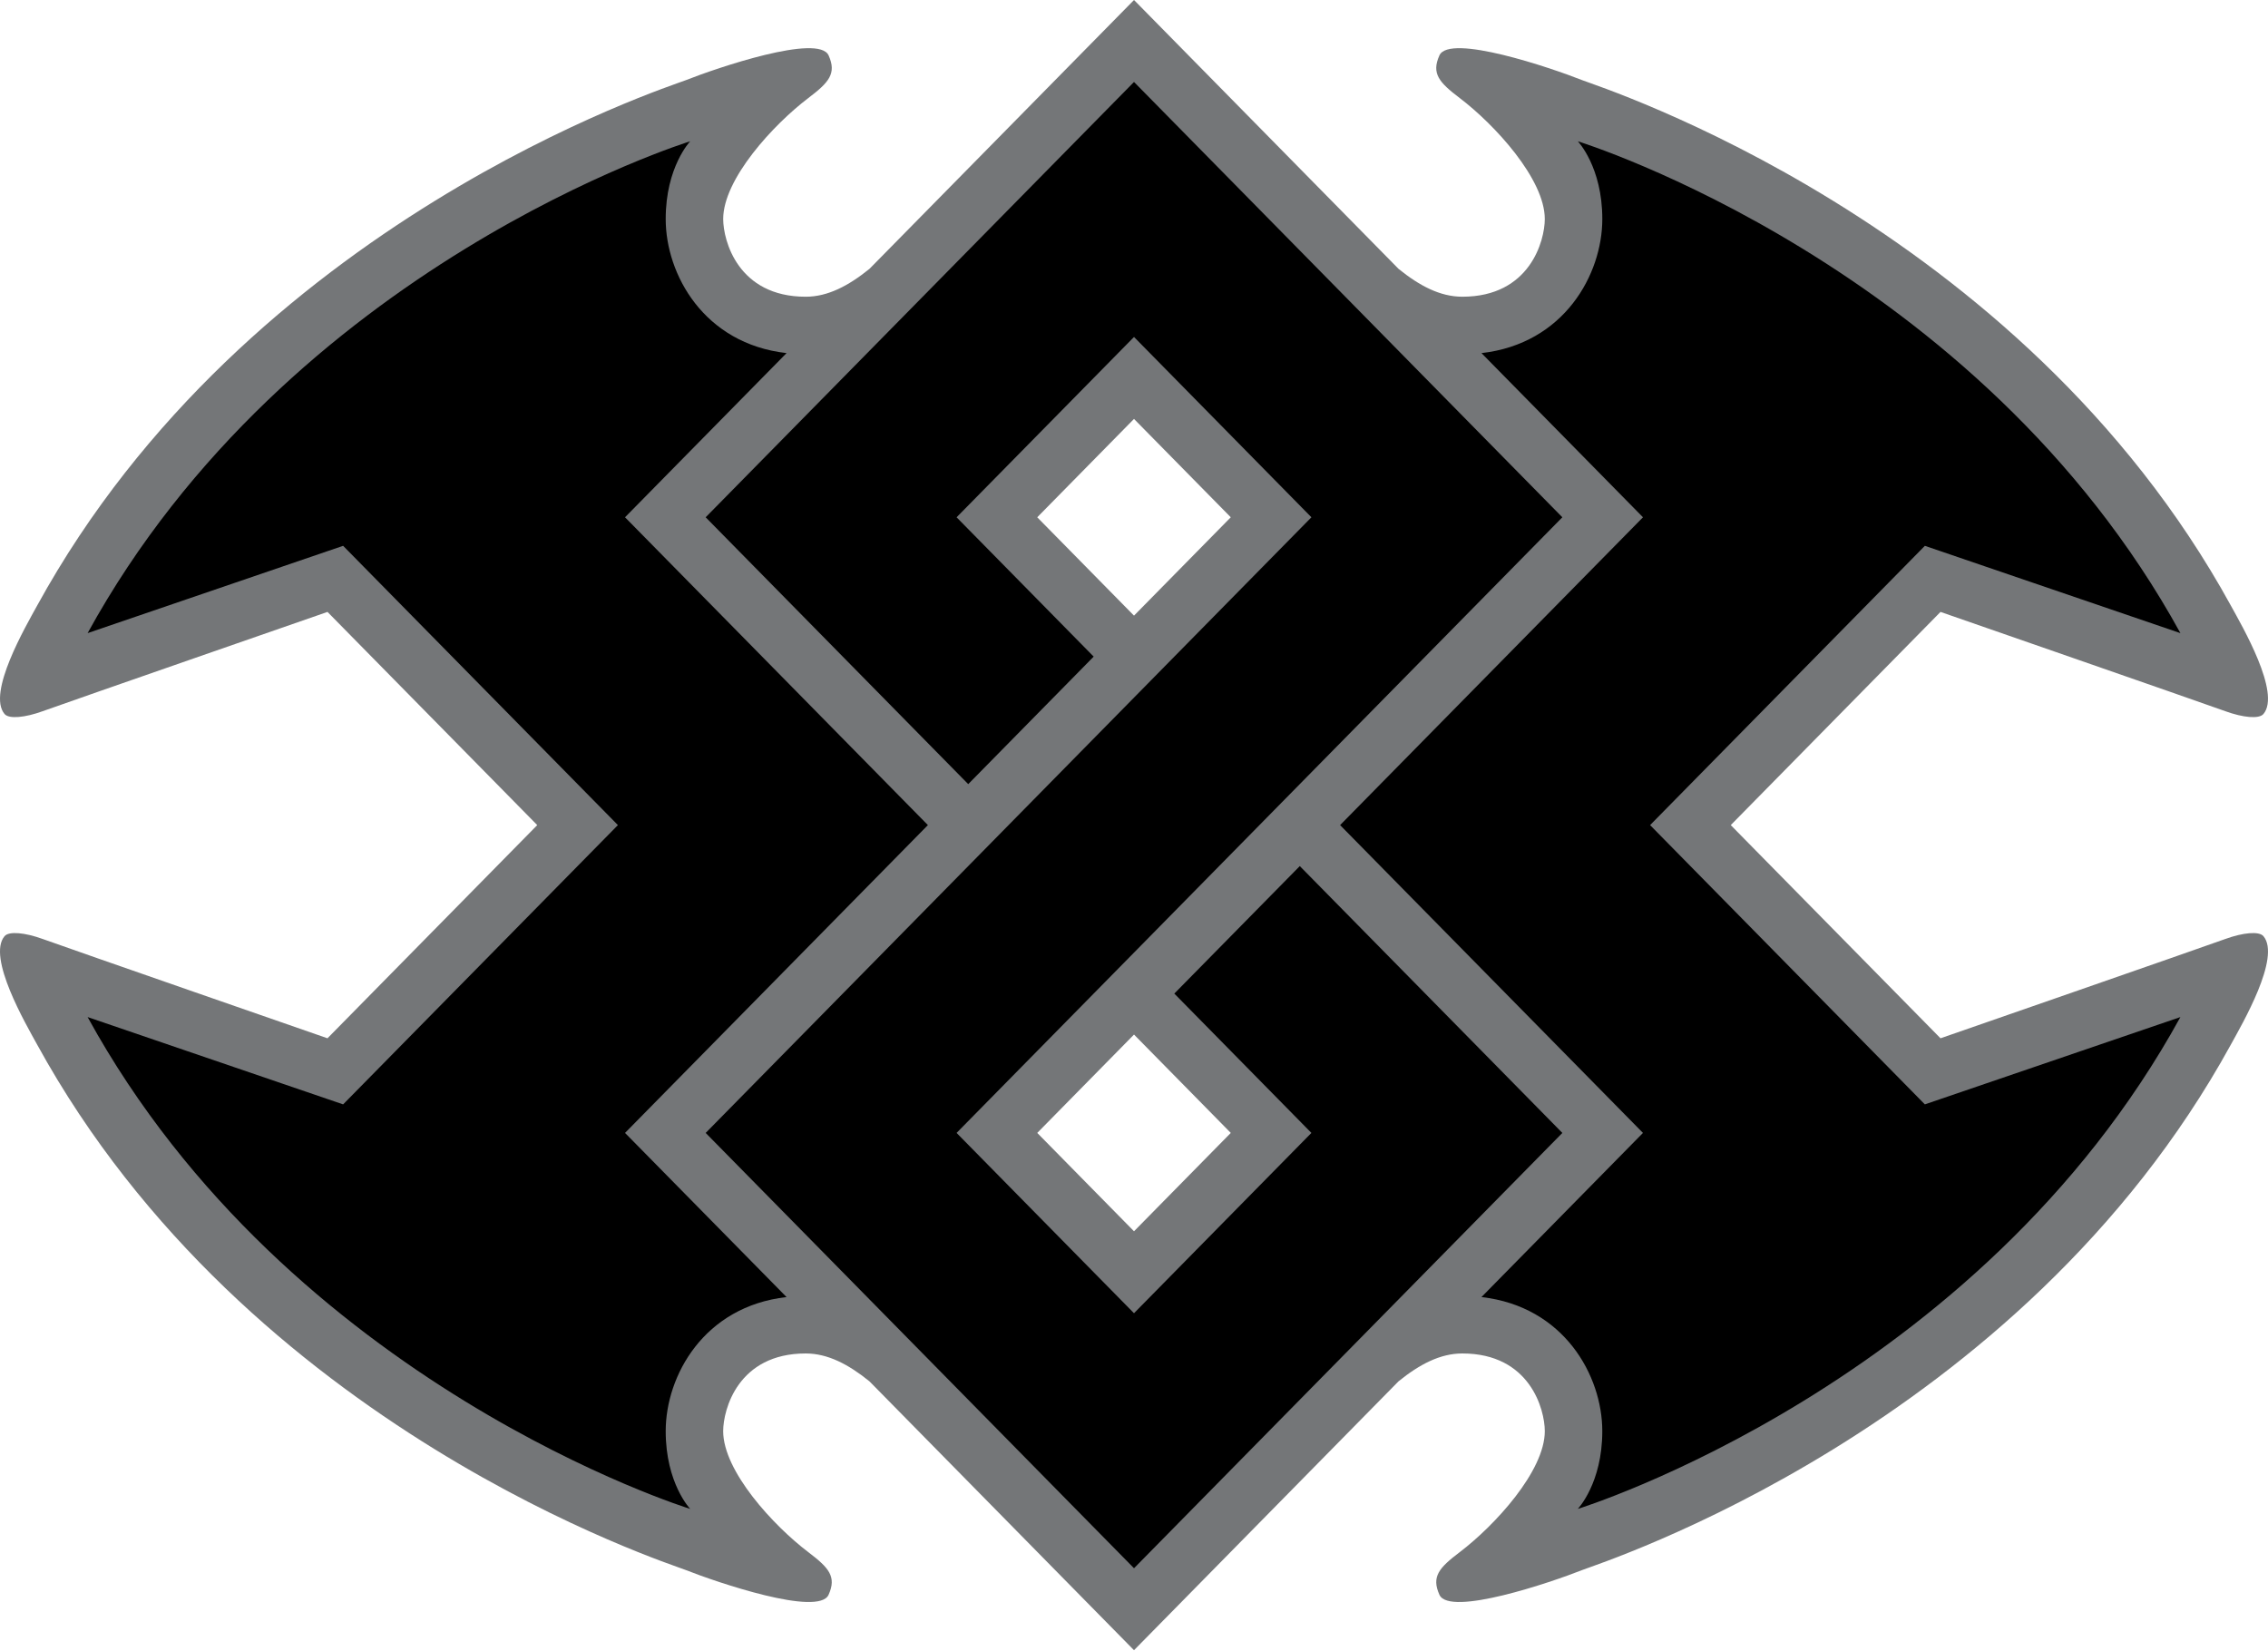
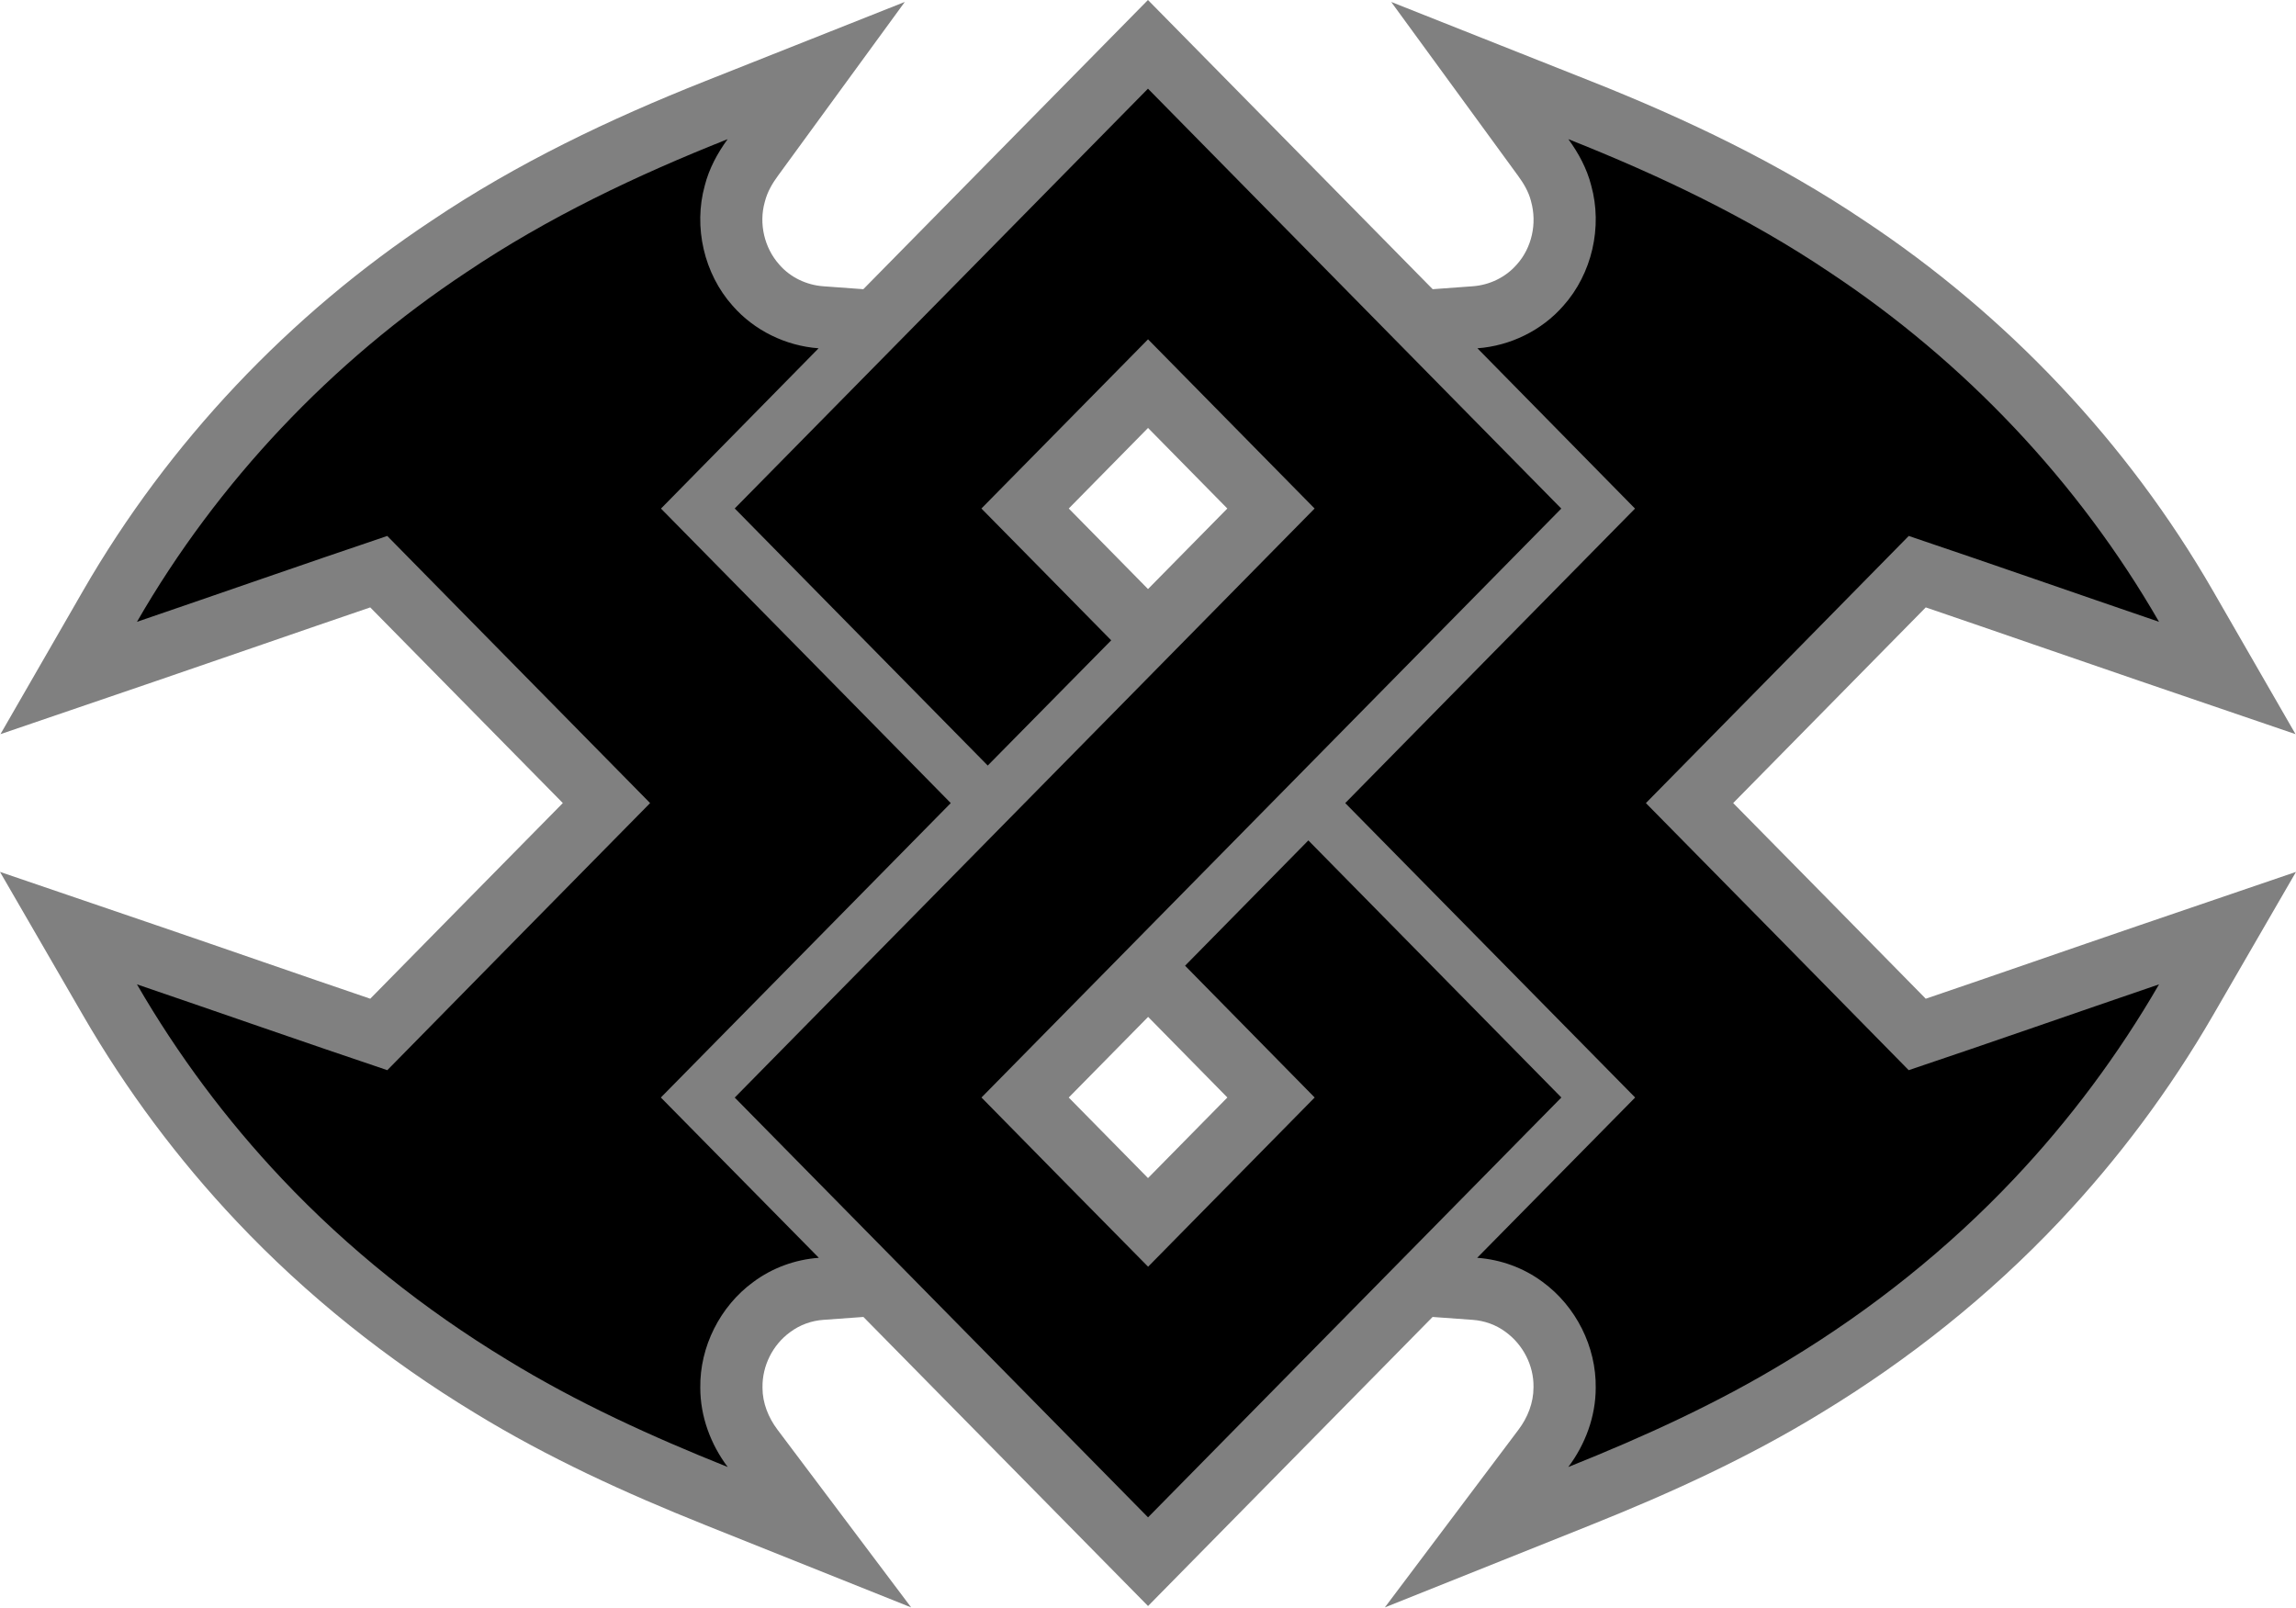
- <svg xmlns="http://www.w3.org/2000/svg" version="1.1" id="svg8" x="0px" y="0px" width="240.5" height="175" viewBox="0 0 240.5 175" enable-background="new 0 0 246 180" xml:space="preserve">
-   <defs id="defs2" />
-   <g id="g2" transform="translate(-2.634621,-2.35)">
-     <g id="g1">
-       <path fill="#747678" d="m 238.615,101.924 c -2.814,1.021 -30.208,10.533 -30.208,10.533 L 186.165,89.85 208.407,67.242 c 0,0 27.394,9.512 30.208,10.531 1.859,0.676 3.569,0.85 4.034,0.296 1.884,-2.217 -2.25,-9.308 -3.462,-11.513 C 216.81,25.8 172.214,11.568 170.439,10.861 167.127,9.546 156.329,5.88 155.271,8.226 c -0.864,1.921 -0.037,2.86 2.146,4.516 3.711,2.816 9.028,8.598 9.028,12.833 0,2.292 -1.568,8.241 -8.746,8.241 -2.354,0 -4.547,-1.163 -6.759,-2.952 L 122.886,2.35 94.832,30.862 c -2.215,1.79 -4.409,2.955 -6.759,2.955 -7.178,0 -8.75,-5.949 -8.75,-8.241 0,-4.235 5.318,-10.017 9.032,-12.833 2.182,-1.656 3.011,-2.595 2.146,-4.516 C 89.441,5.88 78.646,9.547 75.334,10.862 73.554,11.568 28.962,25.8 6.582,66.556 5.37,68.761 1.238,75.852 3.119,78.069 3.588,78.623 5.297,78.449 7.156,77.773 9.969,76.754 37.362,67.242 37.362,67.242 L 59.605,89.85 37.361,112.457 c 0,0 -27.393,-9.512 -30.206,-10.533 -1.859,-0.674 -3.568,-0.848 -4.037,-0.296 -1.881,2.22 2.251,9.308 3.463,11.513 22.38,40.756 66.972,54.988 68.751,55.697 3.312,1.315 14.107,4.981 15.167,2.633 0.865,-1.921 0.036,-2.86 -2.146,-4.516 -3.713,-2.816 -9.032,-8.599 -9.032,-12.833 0,-2.293 1.572,-8.241 8.75,-8.241 2.35,0 4.543,1.162 6.757,2.952 l 28.057,28.517 28.056,-28.52 c 2.212,-1.787 4.405,-2.949 6.759,-2.949 7.178,0 8.746,5.948 8.746,8.241 0,4.234 -5.317,10.017 -9.028,12.833 -2.184,1.655 -3.011,2.595 -2.146,4.516 1.058,2.349 11.856,-1.317 15.168,-2.633 1.775,-0.709 46.371,-14.941 68.748,-55.697 1.212,-2.205 5.346,-9.293 3.462,-11.513 -0.465,-0.552 -2.175,-0.378 -4.035,0.296 z m -105.468,-44.718 -10.262,10.43 -10.261,-10.43 10.261,-10.43 z m -20.522,65.287 10.261,-10.431 10.262,10.431 -10.262,10.43 z" id="path1" />
-     </g>
-     <path d="m 68.913,122.493 17.128,17.408 c -8.754,0.99 -12.815,8.337 -12.815,14.221 0,5.533 2.596,8.243 2.596,8.243 0,0 -42.448,-13.098 -63.897,-52.158 L 39.019,119.466 68.158,89.85 39.019,60.233 11.925,69.491 c 21.45,-39.062 63.897,-52.158 63.897,-52.158 0,0 -2.596,2.71 -2.596,8.241 0,5.883 4.061,13.232 12.815,14.221 l -17.128,17.41 32.116,32.644 z m 107.942,0 -17.126,17.408 c 8.756,0.99 12.814,8.337 12.814,14.221 0,5.533 -2.598,8.243 -2.598,8.243 0,0 42.448,-13.098 63.9,-52.158 l -27.098,9.259 -29.136,-29.616 29.138,-29.616 27.098,9.258 c -21.452,-39.062 -63.9,-52.158 -63.9,-52.158 0,0 2.598,2.71 2.598,8.241 0,5.883 -4.059,13.232 -12.814,14.221 l 17.126,17.41 -32.117,32.644 z m -49.696,-14.777 14.538,14.777 -18.812,19.12 -18.814,-19.12 64.235,-65.287 -45.421,-46.164 -45.421,46.164 27.842,28.299 13.303,-13.523 -14.537,-14.775 18.814,-19.122 18.812,19.122 -64.233,65.287 45.421,46.164 45.421,-46.164 -27.841,-28.299 z" id="path2" />
+ <svg xmlns="http://www.w3.org/2000/svg" id="Layer_2" width="295.235" height="206.708" viewBox="0 0 295.235 206.708">
+   <defs>
+     <style>.cls-1{fill:gray;fill-rule:evenodd;}</style>
+   </defs>
+   <g id="Layer_1-2">
+     <path class="cls-1" d="M111.012,37.19l-5.169-.379c-2.132-.157-4.2-1.136-5.607-2.749l-.031-.036c-1.933-2.163-2.637-5.276-1.873-8.025l.023-.084c.323-1.265.956-2.324,1.673-3.306L116.346.249l-25.731,10.21c-12.224,4.851-24.156,10.546-35.088,17.902-18.326,12.137-33.859,28.533-44.847,47.608L.059,94.409l20.138-6.876c9.144-3.121,18.264-6.308,27.41-9.424,8.248,8.394,16.511,16.773,24.765,25.161-8.259,8.386-16.518,16.767-24.763,25.162-9.145-3.106-18.264-6.298-27.413-9.42L0,112.123l10.689,18.468c5.535,9.564,12.18,18.482,19.764,26.504,9.011,9.544,19.376,17.795,30.594,24.6,9.366,5.739,19.376,10.31,29.554,14.383l26.563,10.63-17.197-22.866c-1.161-1.543-1.92-3.424-1.92-5.364v-.061c-.043-2.795,1.328-5.485,3.532-7.093l.036-.026c1.254-.937,2.737-1.46,4.252-1.57l5.156-.373,30.899,31.386,5.702,5.788,5.699-5.791,30.892-31.383,5.152.373c1.515.11,2.998.633,4.217,1.543l.036.027c2.24,1.634,3.61,4.324,3.568,7.058l-.001.061c0,2.001-.759,3.882-1.92,5.425l-17.196,22.866,26.562-10.63c10.179-4.073,20.189-8.644,29.555-14.383,11.218-6.805,21.582-15.056,30.594-24.6,7.583-8.022,14.229-16.94,19.764-26.504l10.689-18.468-20.196,6.889c-9.149,3.122-18.268,6.314-27.414,9.42-8.244-8.395-16.504-16.776-24.762-25.162,8.254-8.388,16.516-16.767,24.764-25.161,9.147,3.116,18.267,6.303,27.41,9.424l20.138,6.876-10.621-18.44c-10.987-19.075-26.52-35.471-44.87-47.624-10.926-7.348-22.85-13.039-35.064-17.886L178.889.249l16.318,22.362c.717.982,1.35,2.041,1.651,3.222l.021.084c.787,2.833.084,5.946-1.817,8.074l-.032.035c-1.438,1.649-3.506,2.628-5.638,2.785l-5.168.379c-10.3-10.468-20.605-20.934-30.91-31.4l-5.702-5.79-5.7,5.792c-10.3,10.465-20.597,20.933-30.9,31.398ZM147.634,130.768l-10.209,10.37c3.396,3.455,6.793,6.909,10.195,10.359,3.4-3.455,6.802-6.909,10.204-10.364l-10.19-10.365ZM147.62,75.75l10.198-10.357c-3.397-3.455-6.795-6.908-10.195-10.361-3.399,3.453-6.795,6.907-10.194,10.36l10.191,10.358Z" />
+     <path d="M94.476,65.386c17.721-17.981,35.425-35.986,53.138-53.983,17.721,17.997,35.441,35.994,53.146,53.999-24.855,25.244-49.709,50.481-74.555,75.733,7.134,7.256,14.268,14.519,21.426,21.759,7.134-7.256,14.276-14.503,21.418-21.759-5.558-5.647-11.107-11.302-16.664-16.949,5.281-5.371,10.571-10.733,15.852-16.112,10.847,11.018,21.694,22.035,32.533,33.061-17.713,18.005-35.433,35.994-53.146,53.991-17.721-17.989-35.425-35.994-53.146-53.983,24.838-25.269,49.717-50.489,74.563-75.75-7.134-7.256-14.268-14.511-21.418-21.759-7.15,7.248-14.276,14.511-21.426,21.759,5.574,5.639,11.123,11.302,16.689,16.949-5.289,5.371-10.587,10.741-15.876,16.104-10.839-11.026-21.702-22.027-32.533-33.061ZM201.669,17.895c1.316,1.804,2.389,3.794,2.941,5.964,1.479,5.322.097,11.343-3.583,15.462-2.779,3.185-6.841,5.159-11.05,5.468,6.744,6.882,13.52,13.731,20.264,20.613-12.423,12.626-24.855,25.236-37.261,37.871,12.423,12.626,24.846,25.244,37.278,37.863-6.768,6.866-13.536,13.739-20.313,20.613,3.031.219,5.988,1.292,8.426,3.112,4.266,3.112,6.898,8.328,6.817,13.618,0,3.664-1.333,7.256-3.526,10.173,9.766-3.908,19.378-8.279,28.365-13.788,10.611-6.435,20.418-14.235,28.941-23.262,7.158-7.573,13.431-15.99,18.655-25.017-10.741,3.664-21.442,7.426-32.191,11.034-11.245-11.464-22.523-22.896-33.792-34.345,11.261-11.456,22.547-22.888,33.8-34.353,10.749,3.624,21.45,7.378,32.183,11.042-10.376-18.013-25.049-33.491-42.38-44.964-10.457-7.036-21.881-12.464-33.573-17.103ZM93.566,17.895c-1.316,1.804-2.389,3.794-2.941,5.964-1.479,5.322-.098,11.343,3.583,15.462,2.779,3.185,6.841,5.159,11.05,5.468-6.744,6.882-13.52,13.731-20.264,20.613,12.423,12.626,24.855,25.236,37.261,37.871-12.423,12.626-24.846,25.244-37.278,37.863,6.768,6.866,13.536,13.739,20.313,20.613-3.031.219-5.988,1.292-8.426,3.112-4.266,3.112-6.898,8.328-6.817,13.618,0,3.664,1.333,7.256,3.526,10.173-9.766-3.908-19.378-8.279-28.365-13.788-10.611-6.435-20.418-14.235-28.941-23.262-7.158-7.573-13.431-15.99-18.655-25.017,10.741,3.664,21.442,7.426,32.191,11.034,11.245-11.464,22.523-22.896,33.792-34.345-11.261-11.456-22.547-22.888-33.8-34.353-10.749,3.624-21.45,7.378-32.183,11.042,10.376-18.013,25.049-33.491,42.38-44.964,10.457-7.036,21.881-12.464,33.573-17.103ZM94.476,65.386h0v-.008.008Z" />
  </g>
</svg>
